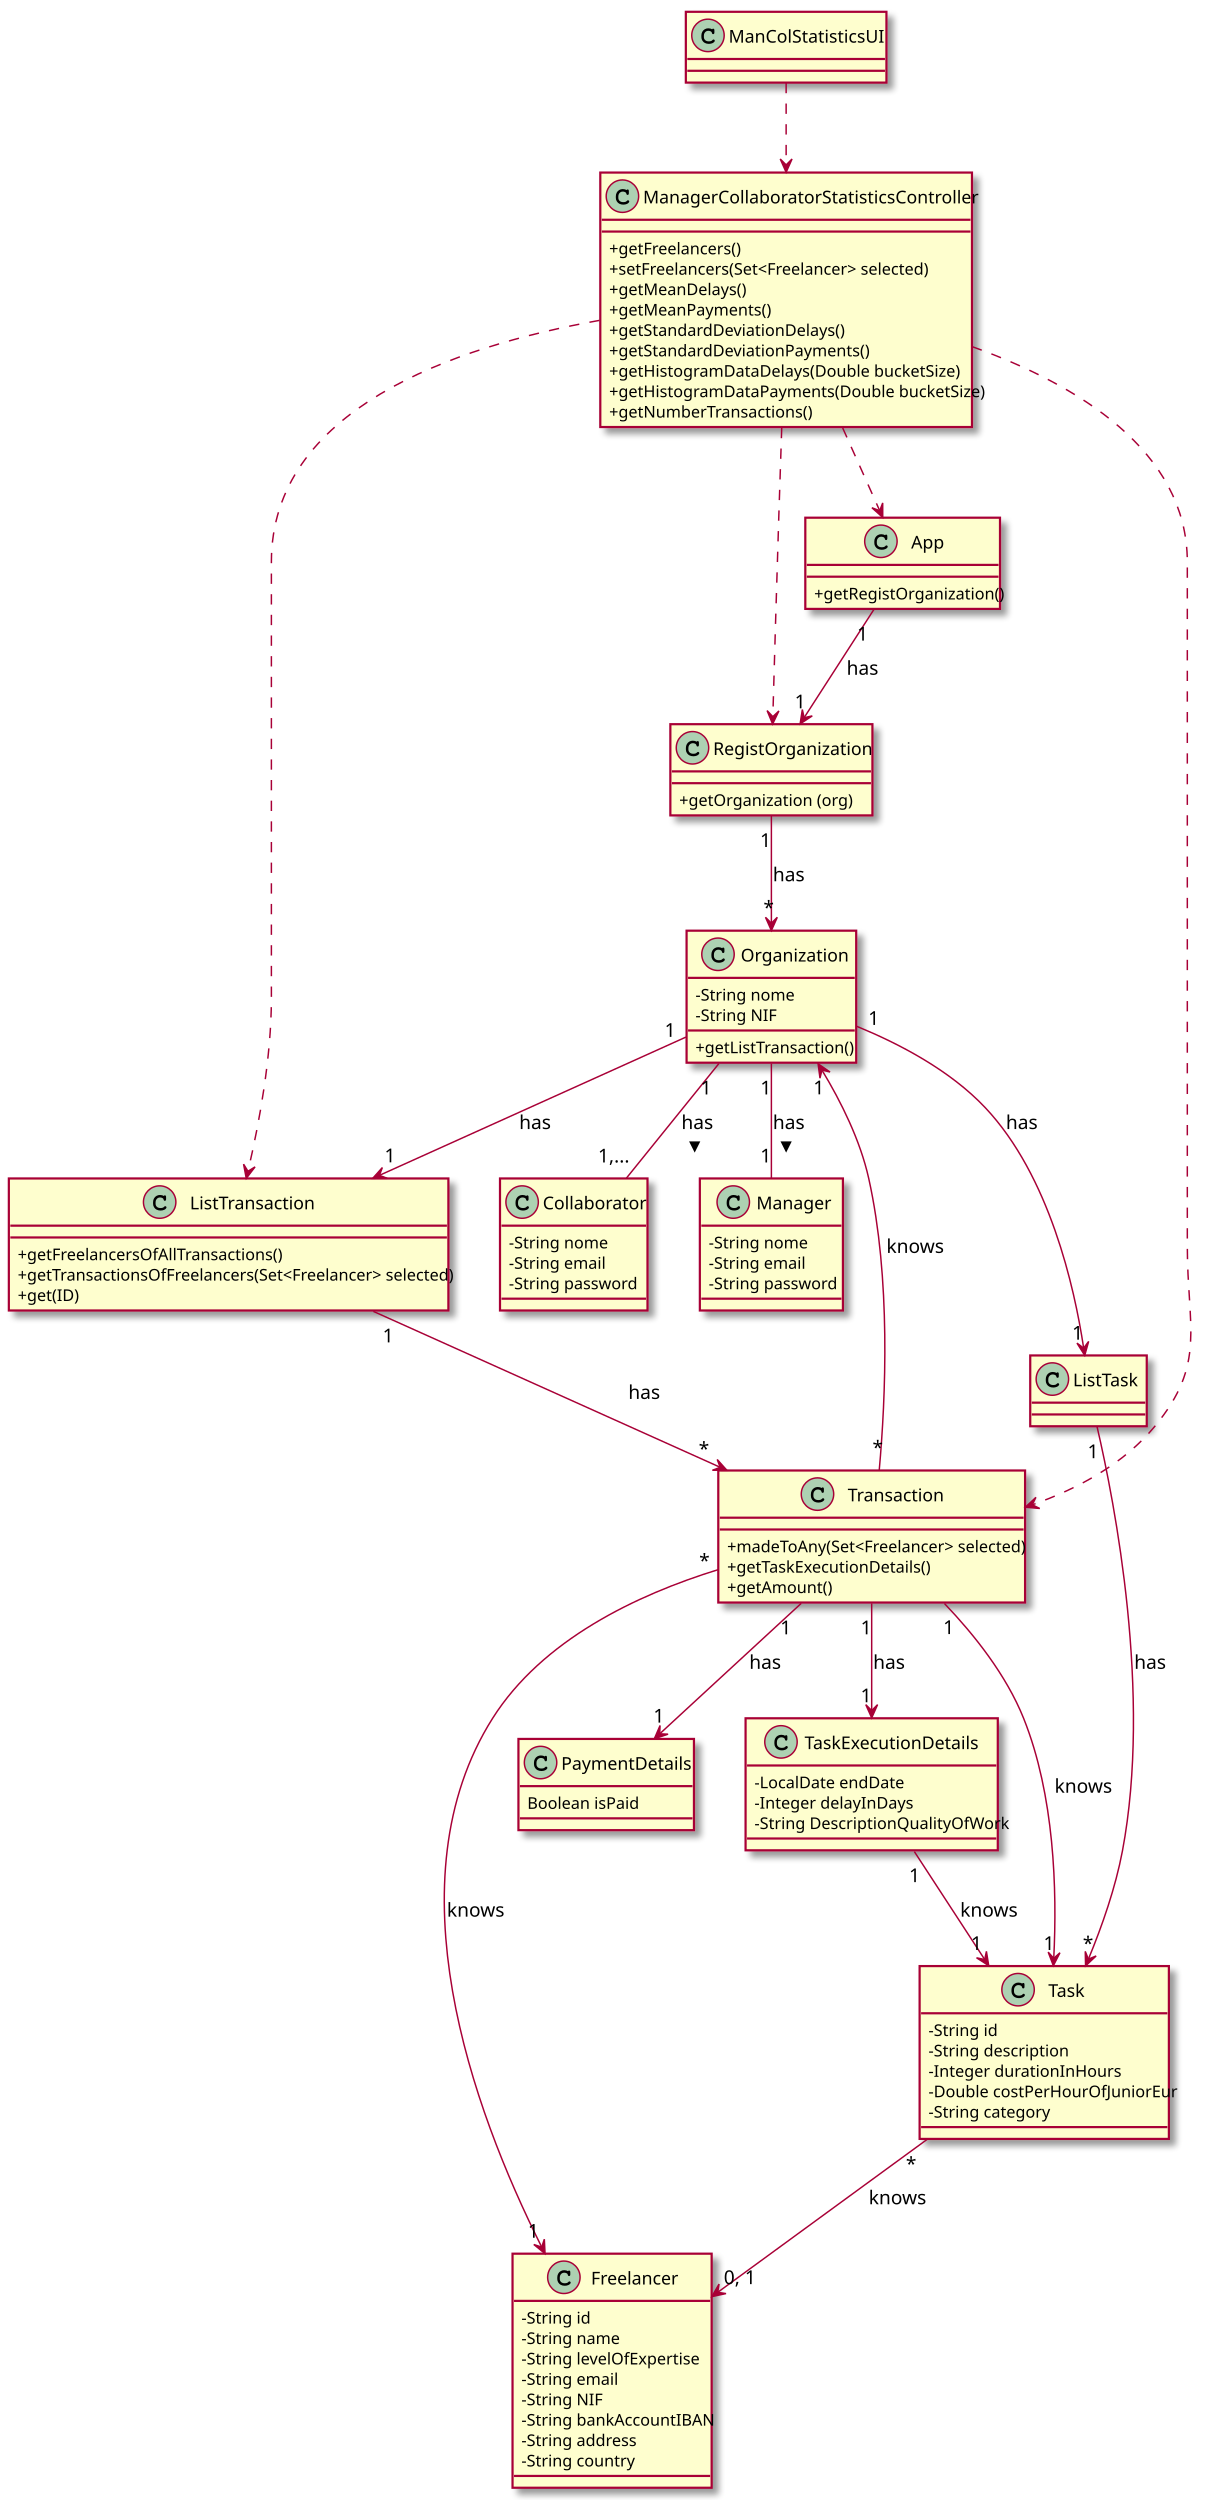
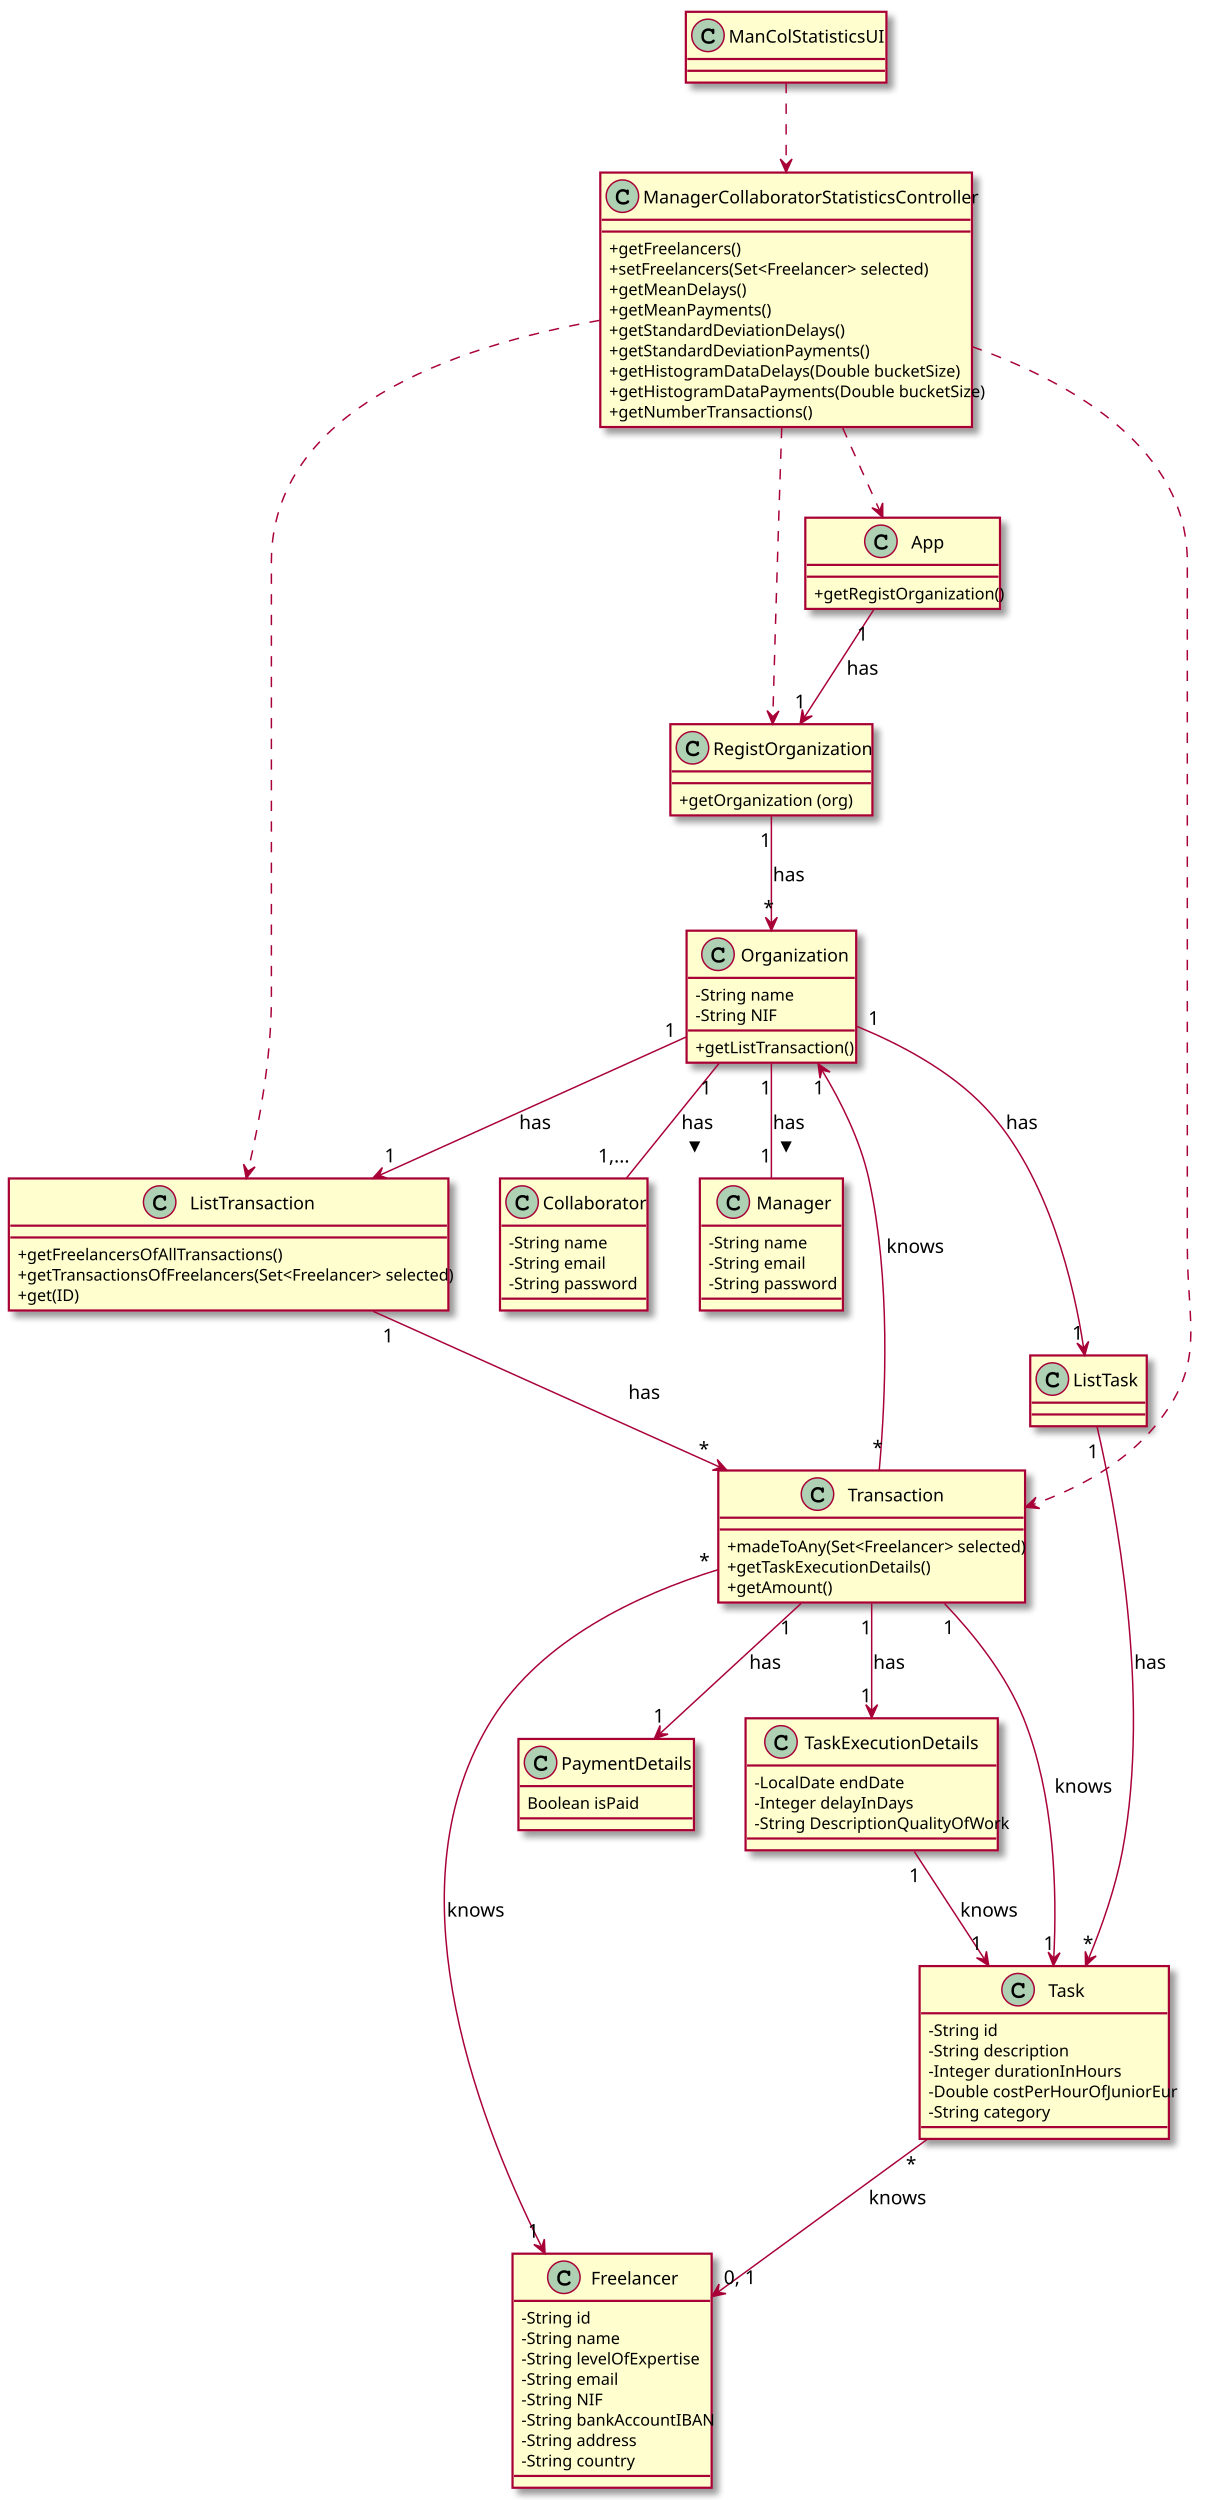
<svg xmlns="http://www.w3.org/2000/svg" contentScriptType="application/ecmascript" contentStyleType="text/css" height="1695px" preserveAspectRatio="none" style="width:819px;height:1695px;" version="1.1" viewBox="0 0 819 1695" width="819px" zoomAndPan="magnify">
  <defs>
    <filter height="300%" id="fsf4nv8v80p45" width="300%" x="-1" y="-1">
      <feGaussianBlur result="blurOut" stdDeviation="2.0" />
      <feColorMatrix in="blurOut" result="blurOut2" type="matrix" values="0 0 0 0 0 0 0 0 0 0 0 0 0 0 0 0 0 0 .4 0" />
      <feOffset dx="4.0" dy="4.0" in="blurOut2" result="blurOut3" />
      <feBlend in="SourceGraphic" in2="blurOut3" mode="normal" />
    </filter>
  </defs>
  <g>
    <rect fill="#FEFECE" filter="url(#fsf4nv8v80p45)" height="48" style="stroke: #A80036; stroke-width: 1.5;" width="136" x="465" y="8" />
    <ellipse cx="480" cy="24" fill="#ADD1B2" rx="11" ry="11" style="stroke: #A80036; stroke-width: 1.0;" />
    <path d="M482.766,19.875 Q482.922,19.656 483.109,19.547 Q483.297,19.438 483.516,19.438 Q483.891,19.438 484.125,19.695 Q484.359,19.953 484.359,20.562 L484.359,22.016 Q484.359,22.625 484.125,22.891 Q483.891,23.156 483.516,23.156 Q483.172,23.156 482.969,22.953 Q482.766,22.766 482.656,22.25 Q482.609,21.891 482.422,21.703 Q482.094,21.328 481.484,21.109 Q480.875,20.891 480.25,20.891 Q479.484,20.891 478.852,21.219 Q478.219,21.547 477.727,22.297 Q477.234,23.047 477.234,24.078 L477.234,25.172 Q477.234,26.406 478.125,27.227 Q479.016,28.047 480.609,28.047 Q481.547,28.047 482.203,27.797 Q482.594,27.641 483.016,27.203 Q483.281,26.938 483.43,26.859 Q483.578,26.781 483.781,26.781 Q484.109,26.781 484.367,27.039 Q484.625,27.297 484.625,27.641 Q484.625,27.984 484.281,28.391 Q483.781,28.969 482.984,29.297 Q481.906,29.75 480.609,29.75 Q479.094,29.75 477.891,29.125 Q476.906,28.625 476.219,27.555 Q475.531,26.484 475.531,25.203 L475.531,24.047 Q475.531,22.719 476.148,21.57 Q476.766,20.422 477.859,19.805 Q478.953,19.188 480.188,19.188 Q480.922,19.188 481.57,19.352 Q482.219,19.516 482.766,19.875 Z " />
    <text fill="#000000" font-family="sans-serif" font-size="12" lengthAdjust="spacingAndGlyphs" textLength="104" x="494" y="28.91">ManColStatisticsUI</text>
    <line style="stroke: #A80036; stroke-width: 1.5;" x1="466" x2="600" y1="40" y2="40" />
    <line style="stroke: #A80036; stroke-width: 1.5;" x1="466" x2="600" y1="48" y2="48" />
    <rect fill="#FEFECE" filter="url(#fsf4nv8v80p45)" height="172.523" style="stroke: #A80036; stroke-width: 1.5;" width="252" x="407" y="117" />
    <ellipse cx="422" cy="133" fill="#ADD1B2" rx="11" ry="11" style="stroke: #A80036; stroke-width: 1.0;" />
    <path d="M424.766,128.875 Q424.922,128.656 425.109,128.547 Q425.297,128.438 425.516,128.438 Q425.891,128.438 426.125,128.695 Q426.359,128.953 426.359,129.562 L426.359,131.016 Q426.359,131.625 426.125,131.891 Q425.891,132.156 425.516,132.156 Q425.172,132.156 424.969,131.953 Q424.766,131.766 424.656,131.25 Q424.609,130.891 424.422,130.703 Q424.094,130.328 423.484,130.109 Q422.875,129.891 422.25,129.891 Q421.484,129.891 420.852,130.219 Q420.219,130.547 419.727,131.297 Q419.234,132.047 419.234,133.078 L419.234,134.172 Q419.234,135.406 420.125,136.227 Q421.016,137.047 422.609,137.047 Q423.547,137.047 424.203,136.797 Q424.594,136.641 425.016,136.203 Q425.281,135.938 425.43,135.859 Q425.578,135.781 425.781,135.781 Q426.109,135.781 426.367,136.039 Q426.625,136.297 426.625,136.641 Q426.625,136.984 426.281,137.391 Q425.781,137.969 424.984,138.297 Q423.906,138.75 422.609,138.75 Q421.094,138.75 419.891,138.125 Q418.906,137.625 418.219,136.555 Q417.531,135.484 417.531,134.203 L417.531,133.047 Q417.531,131.719 418.148,130.57 Q418.766,129.422 419.859,128.805 Q420.953,128.188 422.188,128.188 Q422.922,128.188 423.57,128.352 Q424.219,128.516 424.766,128.875 Z " />
    <text fill="#000000" font-family="sans-serif" font-size="12" lengthAdjust="spacingAndGlyphs" textLength="220" x="436" y="137.91">ManagerCollaboratorStatisticsController</text>
    <line style="stroke: #A80036; stroke-width: 1.5;" x1="408" x2="658" y1="149" y2="149" />
    <line style="stroke: #A80036; stroke-width: 1.5;" x1="408" x2="658" y1="157" y2="157" />
    <text fill="#000000" font-family="sans-serif" font-size="11" lengthAdjust="spacingAndGlyphs" textLength="87" x="413" y="172.419">+getFreelancers()</text>
    <text fill="#000000" font-family="sans-serif" font-size="11" lengthAdjust="spacingAndGlyphs" textLength="211" x="413" y="186.255">+setFreelancers(Set&lt;Freelancer&gt; selected)</text>
    <text fill="#000000" font-family="sans-serif" font-size="11" lengthAdjust="spacingAndGlyphs" textLength="88" x="413" y="200.091">+getMeanDelays()</text>
    <text fill="#000000" font-family="sans-serif" font-size="11" lengthAdjust="spacingAndGlyphs" textLength="102" x="413" y="213.927">+getMeanPayments()</text>
    <text fill="#000000" font-family="sans-serif" font-size="11" lengthAdjust="spacingAndGlyphs" textLength="150" x="413" y="227.763">+getStandardDeviationDelays()</text>
    <text fill="#000000" font-family="sans-serif" font-size="11" lengthAdjust="spacingAndGlyphs" textLength="164" x="413" y="241.599">+getStandardDeviationPayments()</text>
    <text fill="#000000" font-family="sans-serif" font-size="11" lengthAdjust="spacingAndGlyphs" textLength="221" x="413" y="255.435">+getHistogramDataDelays(Double bucketSize)</text>
    <text fill="#000000" font-family="sans-serif" font-size="11" lengthAdjust="spacingAndGlyphs" textLength="235" x="413" y="269.271">+getHistogramDataPayments(Double bucketSize)</text>
    <text fill="#000000" font-family="sans-serif" font-size="11" lengthAdjust="spacingAndGlyphs" textLength="129" x="413" y="283.106">+getNumberTransactions()</text>
    <rect fill="#FEFECE" filter="url(#fsf4nv8v80p45)" height="61.836" style="stroke: #A80036; stroke-width: 1.5;" width="132" x="546" y="351" />
    <ellipse cx="597.25" cy="367" fill="#ADD1B2" rx="11" ry="11" style="stroke: #A80036; stroke-width: 1.0;" />
    <path d="M600.016,362.875 Q600.172,362.656 600.359,362.547 Q600.547,362.438 600.766,362.438 Q601.141,362.438 601.375,362.695 Q601.609,362.953 601.609,363.562 L601.609,365.016 Q601.609,365.625 601.375,365.891 Q601.141,366.156 600.766,366.156 Q600.422,366.156 600.219,365.953 Q600.016,365.766 599.906,365.25 Q599.859,364.891 599.672,364.703 Q599.344,364.328 598.734,364.109 Q598.125,363.891 597.5,363.891 Q596.734,363.891 596.102,364.219 Q595.469,364.547 594.977,365.297 Q594.484,366.047 594.484,367.078 L594.484,368.172 Q594.484,369.406 595.375,370.227 Q596.266,371.047 597.859,371.047 Q598.797,371.047 599.453,370.797 Q599.844,370.641 600.266,370.203 Q600.531,369.938 600.68,369.859 Q600.828,369.781 601.031,369.781 Q601.359,369.781 601.617,370.039 Q601.875,370.297 601.875,370.641 Q601.875,370.984 601.531,371.391 Q601.031,371.969 600.234,372.297 Q599.156,372.75 597.859,372.75 Q596.344,372.75 595.141,372.125 Q594.156,371.625 593.469,370.555 Q592.781,369.484 592.781,368.203 L592.781,367.047 Q592.781,365.719 593.398,364.57 Q594.016,363.422 595.109,362.805 Q596.203,362.188 597.438,362.188 Q598.172,362.188 598.82,362.352 Q599.469,362.516 600.016,362.875 Z " />
    <text fill="#000000" font-family="sans-serif" font-size="12" lengthAdjust="spacingAndGlyphs" textLength="21" x="617.75" y="371.91">App</text>
    <line style="stroke: #A80036; stroke-width: 1.5;" x1="547" x2="677" y1="383" y2="383" />
    <line style="stroke: #A80036; stroke-width: 1.5;" x1="547" x2="677" y1="391" y2="391" />
    <text fill="#000000" font-family="sans-serif" font-size="11" lengthAdjust="spacingAndGlyphs" textLength="120" x="552" y="406.419">+getRegistOrganization()</text>
    <rect fill="#FEFECE" filter="url(#fsf4nv8v80p45)" height="61.836" style="stroke: #A80036; stroke-width: 1.5;" width="137" x="454.5" y="491" />
    <ellipse cx="469.5" cy="507" fill="#ADD1B2" rx="11" ry="11" style="stroke: #A80036; stroke-width: 1.0;" />
    <path d="M472.266,502.875 Q472.422,502.656 472.609,502.547 Q472.797,502.438 473.016,502.438 Q473.391,502.438 473.625,502.695 Q473.859,502.953 473.859,503.562 L473.859,505.016 Q473.859,505.625 473.625,505.891 Q473.391,506.156 473.016,506.156 Q472.672,506.156 472.469,505.953 Q472.266,505.766 472.156,505.25 Q472.109,504.891 471.922,504.703 Q471.594,504.328 470.984,504.109 Q470.375,503.891 469.75,503.891 Q468.984,503.891 468.352,504.219 Q467.719,504.547 467.227,505.297 Q466.734,506.047 466.734,507.078 L466.734,508.172 Q466.734,509.406 467.625,510.227 Q468.516,511.047 470.109,511.047 Q471.047,511.047 471.703,510.797 Q472.094,510.641 472.516,510.203 Q472.781,509.938 472.93,509.859 Q473.078,509.781 473.281,509.781 Q473.609,509.781 473.867,510.039 Q474.125,510.297 474.125,510.641 Q474.125,510.984 473.781,511.391 Q473.281,511.969 472.484,512.297 Q471.406,512.75 470.109,512.75 Q468.594,512.75 467.391,512.125 Q466.406,511.625 465.719,510.555 Q465.031,509.484 465.031,508.203 L465.031,507.047 Q465.031,505.719 465.648,504.57 Q466.266,503.422 467.359,502.805 Q468.453,502.188 469.688,502.188 Q470.422,502.188 471.07,502.352 Q471.719,502.516 472.266,502.875 Z " />
    <text fill="#000000" font-family="sans-serif" font-size="12" lengthAdjust="spacingAndGlyphs" textLength="105" x="483.5" y="511.91">RegistOrganization</text>
    <line style="stroke: #A80036; stroke-width: 1.5;" x1="455.5" x2="590.5" y1="523" y2="523" />
    <line style="stroke: #A80036; stroke-width: 1.5;" x1="455.5" x2="590.5" y1="531" y2="531" />
    <text fill="#000000" font-family="sans-serif" font-size="11" lengthAdjust="spacingAndGlyphs" textLength="109" x="460.5" y="546.419">+getOrganization (org)</text>
    <rect fill="#FEFECE" filter="url(#fsf4nv8v80p45)" height="89.508" style="stroke: #A80036; stroke-width: 1.5;" width="115" x="465.5" y="631" />
    <ellipse cx="486.8" cy="647" fill="#ADD1B2" rx="11" ry="11" style="stroke: #A80036; stroke-width: 1.0;" />
    <path d="M489.566,642.875 Q489.722,642.656 489.909,642.547 Q490.097,642.438 490.316,642.438 Q490.691,642.438 490.925,642.695 Q491.159,642.953 491.159,643.562 L491.159,645.016 Q491.159,645.625 490.925,645.891 Q490.691,646.156 490.316,646.156 Q489.972,646.156 489.769,645.953 Q489.566,645.766 489.456,645.25 Q489.409,644.891 489.222,644.703 Q488.894,644.328 488.284,644.109 Q487.675,643.891 487.05,643.891 Q486.284,643.891 485.652,644.219 Q485.019,644.547 484.527,645.297 Q484.034,646.047 484.034,647.078 L484.034,648.172 Q484.034,649.406 484.925,650.227 Q485.816,651.047 487.409,651.047 Q488.347,651.047 489.003,650.797 Q489.394,650.641 489.816,650.203 Q490.081,649.938 490.23,649.859 Q490.378,649.781 490.581,649.781 Q490.909,649.781 491.167,650.039 Q491.425,650.297 491.425,650.641 Q491.425,650.984 491.081,651.391 Q490.581,651.969 489.784,652.297 Q488.706,652.75 487.409,652.75 Q485.894,652.75 484.691,652.125 Q483.706,651.625 483.019,650.555 Q482.331,649.484 482.331,648.203 L482.331,647.047 Q482.331,645.719 482.948,644.57 Q483.566,643.422 484.659,642.805 Q485.753,642.188 486.988,642.188 Q487.722,642.188 488.37,642.352 Q489.019,642.516 489.566,642.875 Z " />
    <text fill="#000000" font-family="sans-serif" font-size="12" lengthAdjust="spacingAndGlyphs" textLength="69" x="502.2" y="651.91">Organization</text>
    <line style="stroke: #A80036; stroke-width: 1.5;" x1="466.5" x2="579.5" y1="663" y2="663" />
-     <text fill="#000000" font-family="sans-serif" font-size="11" lengthAdjust="spacingAndGlyphs" textLength="61" x="471.5" y="678.419">-String nome</text>
+     <text fill="#000000" font-family="sans-serif" font-size="11" lengthAdjust="spacingAndGlyphs" textLength="61" x="471.5" y="678.419">-String name</text>
    <text fill="#000000" font-family="sans-serif" font-size="11" lengthAdjust="spacingAndGlyphs" textLength="50" x="471.5" y="692.255">-String NIF</text>
    <line style="stroke: #A80036; stroke-width: 1.5;" x1="466.5" x2="579.5" y1="698.672" y2="698.672" />
    <text fill="#000000" font-family="sans-serif" font-size="11" lengthAdjust="spacingAndGlyphs" textLength="103" x="471.5" y="714.091">+getListTransaction()</text>
    <rect fill="#FEFECE" filter="url(#fsf4nv8v80p45)" height="89.508" style="stroke: #A80036; stroke-width: 1.5;" width="100" x="339" y="799" />
    <ellipse cx="354" cy="815" fill="#ADD1B2" rx="11" ry="11" style="stroke: #A80036; stroke-width: 1.0;" />
    <path d="M356.766,810.875 Q356.922,810.656 357.109,810.547 Q357.297,810.438 357.516,810.438 Q357.891,810.438 358.125,810.695 Q358.359,810.953 358.359,811.562 L358.359,813.016 Q358.359,813.625 358.125,813.891 Q357.891,814.156 357.516,814.156 Q357.172,814.156 356.969,813.953 Q356.766,813.766 356.656,813.25 Q356.609,812.891 356.422,812.703 Q356.094,812.328 355.484,812.109 Q354.875,811.891 354.25,811.891 Q353.484,811.891 352.852,812.219 Q352.219,812.547 351.727,813.297 Q351.234,814.047 351.234,815.078 L351.234,816.172 Q351.234,817.406 352.125,818.227 Q353.016,819.047 354.609,819.047 Q355.547,819.047 356.203,818.797 Q356.594,818.641 357.016,818.203 Q357.281,817.938 357.43,817.859 Q357.578,817.781 357.781,817.781 Q358.109,817.781 358.367,818.039 Q358.625,818.297 358.625,818.641 Q358.625,818.984 358.281,819.391 Q357.781,819.969 356.984,820.297 Q355.906,820.75 354.609,820.75 Q353.094,820.75 351.891,820.125 Q350.906,819.625 350.219,818.555 Q349.531,817.484 349.531,816.203 L349.531,815.047 Q349.531,813.719 350.148,812.57 Q350.766,811.422 351.859,810.805 Q352.953,810.188 354.188,810.188 Q354.922,810.188 355.57,810.352 Q356.219,810.516 356.766,810.875 Z " />
    <text fill="#000000" font-family="sans-serif" font-size="12" lengthAdjust="spacingAndGlyphs" textLength="68" x="368" y="819.91">Collaborator</text>
    <line style="stroke: #A80036; stroke-width: 1.5;" x1="340" x2="438" y1="831" y2="831" />
-     <text fill="#000000" font-family="sans-serif" font-size="11" lengthAdjust="spacingAndGlyphs" textLength="61" x="345" y="846.419">-String nome</text>
+     <text fill="#000000" font-family="sans-serif" font-size="11" lengthAdjust="spacingAndGlyphs" textLength="61" x="345" y="846.419">-String name</text>
    <text fill="#000000" font-family="sans-serif" font-size="11" lengthAdjust="spacingAndGlyphs" textLength="59" x="345" y="860.255">-String email</text>
    <text fill="#000000" font-family="sans-serif" font-size="11" lengthAdjust="spacingAndGlyphs" textLength="85" x="345" y="874.091">-String password</text>
    <line style="stroke: #A80036; stroke-width: 1.5;" x1="340" x2="438" y1="880.508" y2="880.508" />
    <rect fill="#FEFECE" filter="url(#fsf4nv8v80p45)" height="89.508" style="stroke: #A80036; stroke-width: 1.5;" width="97" x="474.5" y="799" />
    <ellipse cx="497.15" cy="815" fill="#ADD1B2" rx="11" ry="11" style="stroke: #A80036; stroke-width: 1.0;" />
    <path d="M499.916,810.875 Q500.072,810.656 500.259,810.547 Q500.447,810.438 500.666,810.438 Q501.041,810.438 501.275,810.695 Q501.509,810.953 501.509,811.562 L501.509,813.016 Q501.509,813.625 501.275,813.891 Q501.041,814.156 500.666,814.156 Q500.322,814.156 500.119,813.953 Q499.916,813.766 499.806,813.25 Q499.759,812.891 499.572,812.703 Q499.244,812.328 498.634,812.109 Q498.025,811.891 497.4,811.891 Q496.634,811.891 496.002,812.219 Q495.369,812.547 494.877,813.297 Q494.384,814.047 494.384,815.078 L494.384,816.172 Q494.384,817.406 495.275,818.227 Q496.166,819.047 497.759,819.047 Q498.697,819.047 499.353,818.797 Q499.744,818.641 500.166,818.203 Q500.431,817.938 500.58,817.859 Q500.728,817.781 500.931,817.781 Q501.259,817.781 501.517,818.039 Q501.775,818.297 501.775,818.641 Q501.775,818.984 501.431,819.391 Q500.931,819.969 500.134,820.297 Q499.056,820.75 497.759,820.75 Q496.244,820.75 495.041,820.125 Q494.056,819.625 493.369,818.555 Q492.681,817.484 492.681,816.203 L492.681,815.047 Q492.681,813.719 493.298,812.57 Q493.916,811.422 495.009,810.805 Q496.103,810.188 497.337,810.188 Q498.072,810.188 498.72,810.352 Q499.369,810.516 499.916,810.875 Z " />
    <text fill="#000000" font-family="sans-serif" font-size="12" lengthAdjust="spacingAndGlyphs" textLength="48" x="512.85" y="819.91">Manager</text>
    <line style="stroke: #A80036; stroke-width: 1.5;" x1="475.5" x2="570.5" y1="831" y2="831" />
-     <text fill="#000000" font-family="sans-serif" font-size="11" lengthAdjust="spacingAndGlyphs" textLength="61" x="480.5" y="846.419">-String nome</text>
+     <text fill="#000000" font-family="sans-serif" font-size="11" lengthAdjust="spacingAndGlyphs" textLength="61" x="480.5" y="846.419">-String name</text>
    <text fill="#000000" font-family="sans-serif" font-size="11" lengthAdjust="spacingAndGlyphs" textLength="59" x="480.5" y="860.255">-String email</text>
    <text fill="#000000" font-family="sans-serif" font-size="11" lengthAdjust="spacingAndGlyphs" textLength="85" x="480.5" y="874.091">-String password</text>
    <line style="stroke: #A80036; stroke-width: 1.5;" x1="475.5" x2="570.5" y1="880.508" y2="880.508" />
    <rect fill="#FEFECE" filter="url(#fsf4nv8v80p45)" height="89.508" style="stroke: #A80036; stroke-width: 1.5;" width="298" x="6" y="799" />
    <ellipse cx="108.25" cy="815" fill="#ADD1B2" rx="11" ry="11" style="stroke: #A80036; stroke-width: 1.0;" />
    <path d="M111.016,810.875 Q111.172,810.656 111.359,810.547 Q111.547,810.438 111.766,810.438 Q112.141,810.438 112.375,810.695 Q112.609,810.953 112.609,811.562 L112.609,813.016 Q112.609,813.625 112.375,813.891 Q112.141,814.156 111.766,814.156 Q111.422,814.156 111.219,813.953 Q111.016,813.766 110.906,813.25 Q110.859,812.891 110.672,812.703 Q110.344,812.328 109.734,812.109 Q109.125,811.891 108.5,811.891 Q107.734,811.891 107.102,812.219 Q106.469,812.547 105.977,813.297 Q105.484,814.047 105.484,815.078 L105.484,816.172 Q105.484,817.406 106.375,818.227 Q107.266,819.047 108.859,819.047 Q109.797,819.047 110.453,818.797 Q110.844,818.641 111.266,818.203 Q111.531,817.938 111.68,817.859 Q111.828,817.781 112.031,817.781 Q112.359,817.781 112.617,818.039 Q112.875,818.297 112.875,818.641 Q112.875,818.984 112.531,819.391 Q112.031,819.969 111.234,820.297 Q110.156,820.75 108.859,820.75 Q107.344,820.75 106.141,820.125 Q105.156,819.625 104.469,818.555 Q103.781,817.484 103.781,816.203 L103.781,815.047 Q103.781,813.719 104.398,812.57 Q105.016,811.422 106.109,810.805 Q107.203,810.188 108.438,810.188 Q109.172,810.188 109.82,810.352 Q110.469,810.516 111.016,810.875 Z " />
    <text fill="#000000" font-family="sans-serif" font-size="12" lengthAdjust="spacingAndGlyphs" textLength="85" x="128.75" y="819.91">ListTransaction</text>
    <line style="stroke: #A80036; stroke-width: 1.5;" x1="7" x2="303" y1="831" y2="831" />
    <line style="stroke: #A80036; stroke-width: 1.5;" x1="7" x2="303" y1="839" y2="839" />
    <text fill="#000000" font-family="sans-serif" font-size="11" lengthAdjust="spacingAndGlyphs" textLength="174" x="12" y="854.419">+getFreelancersOfAllTransactions()</text>
    <text fill="#000000" font-family="sans-serif" font-size="11" lengthAdjust="spacingAndGlyphs" textLength="286" x="12" y="868.255">+getTransactionsOfFreelancers(Set&lt;Freelancer&gt; selected)</text>
    <text fill="#000000" font-family="sans-serif" font-size="11" lengthAdjust="spacingAndGlyphs" textLength="38" x="12" y="882.091">+get(ID)</text>
    <rect fill="#FEFECE" filter="url(#fsf4nv8v80p45)" height="89.508" style="stroke: #A80036; stroke-width: 1.5;" width="208" x="487" y="997" />
    <ellipse cx="554.25" cy="1013" fill="#ADD1B2" rx="11" ry="11" style="stroke: #A80036; stroke-width: 1.0;" />
    <path d="M557.016,1008.875 Q557.172,1008.656 557.359,1008.547 Q557.547,1008.438 557.766,1008.438 Q558.141,1008.438 558.375,1008.695 Q558.609,1008.953 558.609,1009.562 L558.609,1011.016 Q558.609,1011.625 558.375,1011.891 Q558.141,1012.156 557.766,1012.156 Q557.422,1012.156 557.219,1011.953 Q557.016,1011.766 556.906,1011.25 Q556.859,1010.891 556.672,1010.703 Q556.344,1010.328 555.734,1010.109 Q555.125,1009.891 554.5,1009.891 Q553.734,1009.891 553.102,1010.219 Q552.469,1010.547 551.977,1011.297 Q551.484,1012.047 551.484,1013.078 L551.484,1014.172 Q551.484,1015.406 552.375,1016.227 Q553.266,1017.047 554.859,1017.047 Q555.797,1017.047 556.453,1016.797 Q556.844,1016.641 557.266,1016.203 Q557.531,1015.938 557.68,1015.859 Q557.828,1015.781 558.031,1015.781 Q558.359,1015.781 558.617,1016.039 Q558.875,1016.297 558.875,1016.641 Q558.875,1016.984 558.531,1017.391 Q558.031,1017.969 557.234,1018.297 Q556.156,1018.75 554.859,1018.75 Q553.344,1018.75 552.141,1018.125 Q551.156,1017.625 550.469,1016.555 Q549.781,1015.484 549.781,1014.203 L549.781,1013.047 Q549.781,1011.719 550.398,1010.57 Q551.016,1009.422 552.109,1008.805 Q553.203,1008.188 554.438,1008.188 Q555.172,1008.188 555.82,1008.352 Q556.469,1008.516 557.016,1008.875 Z " />
    <text fill="#000000" font-family="sans-serif" font-size="12" lengthAdjust="spacingAndGlyphs" textLength="65" x="574.75" y="1017.91">Transaction</text>
    <line style="stroke: #A80036; stroke-width: 1.5;" x1="488" x2="694" y1="1029" y2="1029" />
    <line style="stroke: #A80036; stroke-width: 1.5;" x1="488" x2="694" y1="1037" y2="1037" />
    <text fill="#000000" font-family="sans-serif" font-size="11" lengthAdjust="spacingAndGlyphs" textLength="196" x="493" y="1052.419">+madeToAny(Set&lt;Freelancer&gt; selected)</text>
    <text fill="#000000" font-family="sans-serif" font-size="11" lengthAdjust="spacingAndGlyphs" textLength="131" x="493" y="1066.255">+getTaskExecutionDetails()</text>
    <text fill="#000000" font-family="sans-serif" font-size="11" lengthAdjust="spacingAndGlyphs" textLength="66" x="493" y="1080.091">+getAmount()</text>
    <rect fill="#FEFECE" filter="url(#fsf4nv8v80p45)" height="117.18" style="stroke: #A80036; stroke-width: 1.5;" width="169" x="623.5" y="1333" />
    <ellipse cx="690.25" cy="1349" fill="#ADD1B2" rx="11" ry="11" style="stroke: #A80036; stroke-width: 1.0;" />
    <path d="M693.016,1344.875 Q693.172,1344.656 693.359,1344.547 Q693.547,1344.438 693.766,1344.438 Q694.141,1344.438 694.375,1344.695 Q694.609,1344.953 694.609,1345.562 L694.609,1347.016 Q694.609,1347.625 694.375,1347.891 Q694.141,1348.156 693.766,1348.156 Q693.422,1348.156 693.219,1347.953 Q693.016,1347.766 692.906,1347.25 Q692.859,1346.891 692.672,1346.703 Q692.344,1346.328 691.734,1346.109 Q691.125,1345.891 690.5,1345.891 Q689.734,1345.891 689.102,1346.219 Q688.469,1346.547 687.977,1347.297 Q687.484,1348.047 687.484,1349.078 L687.484,1350.172 Q687.484,1351.406 688.375,1352.227 Q689.266,1353.047 690.859,1353.047 Q691.797,1353.047 692.453,1352.797 Q692.844,1352.641 693.266,1352.203 Q693.531,1351.938 693.68,1351.859 Q693.828,1351.781 694.031,1351.781 Q694.359,1351.781 694.617,1352.039 Q694.875,1352.297 694.875,1352.641 Q694.875,1352.984 694.531,1353.391 Q694.031,1353.969 693.234,1354.297 Q692.156,1354.75 690.859,1354.75 Q689.344,1354.75 688.141,1354.125 Q687.156,1353.625 686.469,1352.555 Q685.781,1351.484 685.781,1350.203 L685.781,1349.047 Q685.781,1347.719 686.398,1346.57 Q687.016,1345.422 688.109,1344.805 Q689.203,1344.188 690.438,1344.188 Q691.172,1344.188 691.82,1344.352 Q692.469,1344.516 693.016,1344.875 Z " />
    <text fill="#000000" font-family="sans-serif" font-size="12" lengthAdjust="spacingAndGlyphs" textLength="27" x="710.75" y="1353.91">Task</text>
    <line style="stroke: #A80036; stroke-width: 1.5;" x1="624.5" x2="791.5" y1="1365" y2="1365" />
    <text fill="#000000" font-family="sans-serif" font-size="11" lengthAdjust="spacingAndGlyphs" textLength="43" x="629.5" y="1380.419">-String id</text>
    <text fill="#000000" font-family="sans-serif" font-size="11" lengthAdjust="spacingAndGlyphs" textLength="88" x="629.5" y="1394.255">-String description</text>
    <text fill="#000000" font-family="sans-serif" font-size="11" lengthAdjust="spacingAndGlyphs" textLength="116" x="629.5" y="1408.091">-Integer durationInHours</text>
    <text fill="#000000" font-family="sans-serif" font-size="11" lengthAdjust="spacingAndGlyphs" textLength="157" x="629.5" y="1421.927">-Double costPerHourOfJuniorEur</text>
    <text fill="#000000" font-family="sans-serif" font-size="11" lengthAdjust="spacingAndGlyphs" textLength="78" x="629.5" y="1435.763">-String category</text>
    <line style="stroke: #A80036; stroke-width: 1.5;" x1="624.5" x2="791.5" y1="1442.18" y2="1442.18" />
    <rect fill="#FEFECE" filter="url(#fsf4nv8v80p45)" height="89.508" style="stroke: #A80036; stroke-width: 1.5;" width="171" x="505.5" y="1165" />
    <ellipse cx="529.5" cy="1181" fill="#ADD1B2" rx="11" ry="11" style="stroke: #A80036; stroke-width: 1.0;" />
    <path d="M532.266,1176.875 Q532.422,1176.656 532.609,1176.547 Q532.797,1176.438 533.016,1176.438 Q533.391,1176.438 533.625,1176.695 Q533.859,1176.953 533.859,1177.562 L533.859,1179.016 Q533.859,1179.625 533.625,1179.891 Q533.391,1180.156 533.016,1180.156 Q532.672,1180.156 532.469,1179.953 Q532.266,1179.766 532.156,1179.25 Q532.109,1178.891 531.922,1178.703 Q531.594,1178.328 530.984,1178.109 Q530.375,1177.891 529.75,1177.891 Q528.984,1177.891 528.352,1178.219 Q527.719,1178.547 527.227,1179.297 Q526.734,1180.047 526.734,1181.078 L526.734,1182.172 Q526.734,1183.406 527.625,1184.227 Q528.516,1185.047 530.109,1185.047 Q531.047,1185.047 531.703,1184.797 Q532.094,1184.641 532.516,1184.203 Q532.781,1183.938 532.93,1183.859 Q533.078,1183.781 533.281,1183.781 Q533.609,1183.781 533.867,1184.039 Q534.125,1184.297 534.125,1184.641 Q534.125,1184.984 533.781,1185.391 Q533.281,1185.969 532.484,1186.297 Q531.406,1186.75 530.109,1186.75 Q528.594,1186.75 527.391,1186.125 Q526.406,1185.625 525.719,1184.555 Q525.031,1183.484 525.031,1182.203 L525.031,1181.047 Q525.031,1179.719 525.648,1178.57 Q526.266,1177.422 527.359,1176.805 Q528.453,1176.188 529.688,1176.188 Q530.422,1176.188 531.07,1176.352 Q531.719,1176.516 532.266,1176.875 Z " />
    <text fill="#000000" font-family="sans-serif" font-size="12" lengthAdjust="spacingAndGlyphs" textLength="119" x="545.5" y="1185.91">TaskExecutionDetails</text>
    <line style="stroke: #A80036; stroke-width: 1.5;" x1="506.5" x2="675.5" y1="1197" y2="1197" />
    <text fill="#000000" font-family="sans-serif" font-size="11" lengthAdjust="spacingAndGlyphs" textLength="95" x="511.5" y="1212.419">-LocalDate endDate</text>
    <text fill="#000000" font-family="sans-serif" font-size="11" lengthAdjust="spacingAndGlyphs" textLength="99" x="511.5" y="1226.255">-Integer delayInDays</text>
    <text fill="#000000" font-family="sans-serif" font-size="11" lengthAdjust="spacingAndGlyphs" textLength="159" x="511.5" y="1240.091">-String DescriptionQualityOfWork</text>
    <line style="stroke: #A80036; stroke-width: 1.5;" x1="506.5" x2="675.5" y1="1246.508" y2="1246.508" />
    <rect fill="#FEFECE" filter="url(#fsf4nv8v80p45)" height="158.688" style="stroke: #A80036; stroke-width: 1.5;" width="135" x="347.5" y="1528" />
    <ellipse cx="382.3" cy="1544" fill="#ADD1B2" rx="11" ry="11" style="stroke: #A80036; stroke-width: 1.0;" />
    <path d="M385.066,1539.875 Q385.222,1539.656 385.409,1539.547 Q385.597,1539.438 385.816,1539.438 Q386.191,1539.438 386.425,1539.695 Q386.659,1539.953 386.659,1540.562 L386.659,1542.016 Q386.659,1542.625 386.425,1542.891 Q386.191,1543.156 385.816,1543.156 Q385.472,1543.156 385.269,1542.953 Q385.066,1542.766 384.956,1542.25 Q384.909,1541.891 384.722,1541.703 Q384.394,1541.328 383.784,1541.109 Q383.175,1540.891 382.55,1540.891 Q381.784,1540.891 381.152,1541.219 Q380.519,1541.547 380.027,1542.297 Q379.534,1543.047 379.534,1544.078 L379.534,1545.172 Q379.534,1546.406 380.425,1547.227 Q381.316,1548.047 382.909,1548.047 Q383.847,1548.047 384.503,1547.797 Q384.894,1547.641 385.316,1547.203 Q385.581,1546.938 385.73,1546.859 Q385.878,1546.781 386.081,1546.781 Q386.409,1546.781 386.667,1547.039 Q386.925,1547.297 386.925,1547.641 Q386.925,1547.984 386.581,1548.391 Q386.081,1548.969 385.284,1549.297 Q384.206,1549.75 382.909,1549.75 Q381.394,1549.75 380.191,1549.125 Q379.206,1548.625 378.519,1547.555 Q377.831,1546.484 377.831,1545.203 L377.831,1544.047 Q377.831,1542.719 378.448,1541.57 Q379.066,1540.422 380.159,1539.805 Q381.253,1539.188 382.488,1539.188 Q383.222,1539.188 383.87,1539.352 Q384.519,1539.516 385.066,1539.875 Z " />
    <text fill="#000000" font-family="sans-serif" font-size="12" lengthAdjust="spacingAndGlyphs" textLength="59" x="400.7" y="1548.91">Freelancer</text>
    <line style="stroke: #A80036; stroke-width: 1.5;" x1="348.5" x2="481.5" y1="1560" y2="1560" />
    <text fill="#000000" font-family="sans-serif" font-size="11" lengthAdjust="spacingAndGlyphs" textLength="43" x="353.5" y="1575.419">-String id</text>
    <text fill="#000000" font-family="sans-serif" font-size="11" lengthAdjust="spacingAndGlyphs" textLength="61" x="353.5" y="1589.255">-String name</text>
    <text fill="#000000" font-family="sans-serif" font-size="11" lengthAdjust="spacingAndGlyphs" textLength="114" x="353.5" y="1603.091">-String levelOfExpertise</text>
    <text fill="#000000" font-family="sans-serif" font-size="11" lengthAdjust="spacingAndGlyphs" textLength="59" x="353.5" y="1616.927">-String email</text>
    <text fill="#000000" font-family="sans-serif" font-size="11" lengthAdjust="spacingAndGlyphs" textLength="50" x="353.5" y="1630.763">-String NIF</text>
    <text fill="#000000" font-family="sans-serif" font-size="11" lengthAdjust="spacingAndGlyphs" textLength="123" x="353.5" y="1644.599">-String bankAccountIBAN</text>
    <text fill="#000000" font-family="sans-serif" font-size="11" lengthAdjust="spacingAndGlyphs" textLength="75" x="353.5" y="1658.435">-String address</text>
    <text fill="#000000" font-family="sans-serif" font-size="11" lengthAdjust="spacingAndGlyphs" textLength="72" x="353.5" y="1672.271">-String country</text>
    <line style="stroke: #A80036; stroke-width: 1.5;" x1="348.5" x2="481.5" y1="1678.688" y2="1678.688" />
    <rect fill="#FEFECE" filter="url(#fsf4nv8v80p45)" height="61.836" style="stroke: #A80036; stroke-width: 1.5;" width="119" x="351.5" y="1179" />
    <ellipse cx="366.5" cy="1195" fill="#ADD1B2" rx="11" ry="11" style="stroke: #A80036; stroke-width: 1.0;" />
    <path d="M369.266,1190.875 Q369.422,1190.656 369.609,1190.547 Q369.797,1190.438 370.016,1190.438 Q370.391,1190.438 370.625,1190.695 Q370.859,1190.953 370.859,1191.562 L370.859,1193.016 Q370.859,1193.625 370.625,1193.891 Q370.391,1194.156 370.016,1194.156 Q369.672,1194.156 369.469,1193.953 Q369.266,1193.766 369.156,1193.25 Q369.109,1192.891 368.922,1192.703 Q368.594,1192.328 367.984,1192.109 Q367.375,1191.891 366.75,1191.891 Q365.984,1191.891 365.352,1192.219 Q364.719,1192.547 364.227,1193.297 Q363.734,1194.047 363.734,1195.078 L363.734,1196.172 Q363.734,1197.406 364.625,1198.227 Q365.516,1199.047 367.109,1199.047 Q368.047,1199.047 368.703,1198.797 Q369.094,1198.641 369.516,1198.203 Q369.781,1197.938 369.93,1197.859 Q370.078,1197.781 370.281,1197.781 Q370.609,1197.781 370.867,1198.039 Q371.125,1198.297 371.125,1198.641 Q371.125,1198.984 370.781,1199.391 Q370.281,1199.969 369.484,1200.297 Q368.406,1200.75 367.109,1200.75 Q365.594,1200.75 364.391,1200.125 Q363.406,1199.625 362.719,1198.555 Q362.031,1197.484 362.031,1196.203 L362.031,1195.047 Q362.031,1193.719 362.648,1192.57 Q363.266,1191.422 364.359,1190.805 Q365.453,1190.188 366.688,1190.188 Q367.422,1190.188 368.07,1190.352 Q368.719,1190.516 369.266,1190.875 Z " />
    <text fill="#000000" font-family="sans-serif" font-size="12" lengthAdjust="spacingAndGlyphs" textLength="87" x="380.5" y="1199.91">PaymentDetails</text>
    <line style="stroke: #A80036; stroke-width: 1.5;" x1="352.5" x2="469.5" y1="1211" y2="1211" />
    <text fill="#000000" font-family="sans-serif" font-size="11" lengthAdjust="spacingAndGlyphs" textLength="70" x="357.5" y="1226.419">Boolean isPaid</text>
    <line style="stroke: #A80036; stroke-width: 1.5;" x1="352.5" x2="469.5" y1="1232.836" y2="1232.836" />
    <rect fill="#FEFECE" filter="url(#fsf4nv8v80p45)" height="48" style="stroke: #A80036; stroke-width: 1.5;" width="79" x="698.5" y="919" />
    <ellipse cx="713.5" cy="935" fill="#ADD1B2" rx="11" ry="11" style="stroke: #A80036; stroke-width: 1.0;" />
    <path d="M716.266,930.875 Q716.422,930.656 716.609,930.547 Q716.797,930.438 717.016,930.438 Q717.391,930.438 717.625,930.695 Q717.859,930.953 717.859,931.562 L717.859,933.016 Q717.859,933.625 717.625,933.891 Q717.391,934.156 717.016,934.156 Q716.672,934.156 716.469,933.953 Q716.266,933.766 716.156,933.25 Q716.109,932.891 715.922,932.703 Q715.594,932.328 714.984,932.109 Q714.375,931.891 713.75,931.891 Q712.984,931.891 712.352,932.219 Q711.719,932.547 711.227,933.297 Q710.734,934.047 710.734,935.078 L710.734,936.172 Q710.734,937.406 711.625,938.227 Q712.516,939.047 714.109,939.047 Q715.047,939.047 715.703,938.797 Q716.094,938.641 716.516,938.203 Q716.781,937.938 716.93,937.859 Q717.078,937.781 717.281,937.781 Q717.609,937.781 717.867,938.039 Q718.125,938.297 718.125,938.641 Q718.125,938.984 717.781,939.391 Q717.281,939.969 716.484,940.297 Q715.406,940.75 714.109,940.75 Q712.594,940.75 711.391,940.125 Q710.406,939.625 709.719,938.555 Q709.031,937.484 709.031,936.203 L709.031,935.047 Q709.031,933.719 709.648,932.57 Q710.266,931.422 711.359,930.805 Q712.453,930.188 713.688,930.188 Q714.422,930.188 715.07,930.352 Q715.719,930.516 716.266,930.875 Z " />
    <text fill="#000000" font-family="sans-serif" font-size="12" lengthAdjust="spacingAndGlyphs" textLength="47" x="727.5" y="939.91">ListTask</text>
    <line style="stroke: #A80036; stroke-width: 1.5;" x1="699.5" x2="776.5" y1="951" y2="951" />
    <line style="stroke: #A80036; stroke-width: 1.5;" x1="699.5" x2="776.5" y1="959" y2="959" />
    <path d="M533,56.21 C533,70.92 533,91 533,111.57 " fill="none" style="stroke: #A80036; stroke-width: 1.0; stroke-dasharray: 7.0,7.0;" />
    <polygon fill="#A80036" points="533,116.8,537,107.8,533,111.8,529,107.8,533,116.8" style="stroke: #A80036; stroke-width: 1.0;" />
    <path d="M571.343,290.16 C580.178,309.9 589.091,329.82 596.311,345.95 " fill="none" style="stroke: #A80036; stroke-width: 1.0; stroke-dasharray: 7.0,7.0;" />
    <polygon fill="#A80036" points="598.495,350.83,598.469,340.981,596.452,346.266,591.167,344.249,598.495,350.83" style="stroke: #A80036; stroke-width: 1.0;" />
    <path d="M406.51,217.21 C306.632,235.06 184,277.96 184,381 C184,381 184,381 184,677 C184,716.711 175.847,760.98 168.187,793.809 " fill="none" style="stroke: #A80036; stroke-width: 1.0; stroke-dasharray: 7.0,7.0;" />
    <polygon fill="#A80036" points="166.963,798.977,172.93,791.142,168.116,794.112,165.146,789.297,166.963,798.977" style="stroke: #A80036; stroke-width: 1.0;" />
    <path d="M530.011,290.1 C529.332,310.08 528.626,331.29 528,351 C526.523,397.5 524.97,451.16 523.994,485.55 " fill="none" style="stroke: #A80036; stroke-width: 1.0; stroke-dasharray: 7.0,7.0;" />
    <polygon fill="#A80036" points="523.842,490.9,528.098,482.018,523.985,485.902,520.101,481.789,523.842,490.9" style="stroke: #A80036; stroke-width: 1.0;" />
    <path d="M659.047,235.01 C730.197,260.58 805,305.43 805,381 C805,381 805,381 805,845 C805,900.097 818.1,924.53 783,967 C761.938,992.485 731.011,1009.214 700.105,1020.189 " fill="none" style="stroke: #A80036; stroke-width: 1.0; stroke-dasharray: 7.0,7.0;" />
    <polygon fill="#A80036" points="695.146,1021.901,704.959,1022.745,699.872,1020.269,702.348,1015.183,695.146,1021.901" style="stroke: #A80036; stroke-width: 1.0;" />
    <path d="M592.469,413.28 C578.557,434.86 559.832,463.89 545.328,486.38 " fill="none" style="stroke: #A80036; stroke-width: 1.0;" />
    <polygon fill="#A80036" points="542.486,490.79,550.716,485.38,545.188,486.583,543.985,481.056,542.486,490.79" style="stroke: #A80036; stroke-width: 1.0;" />
    <text fill="#000000" font-family="sans-serif" font-size="13" lengthAdjust="spacingAndGlyphs" textLength="21" x="574" y="457.495">has</text>
    <text fill="#000000" font-family="sans-serif" font-size="13" lengthAdjust="spacingAndGlyphs" textLength="7" x="581.079" y="434.312">1</text>
    <text fill="#000000" font-family="sans-serif" font-size="13" lengthAdjust="spacingAndGlyphs" textLength="7" x="538.783" y="480.251">1</text>
    <path d="M523,553.03 C523,573.79 523,601.88 523,625.87 " fill="none" style="stroke: #A80036; stroke-width: 1.0;" />
    <polygon fill="#A80036" points="523,630.92,527,621.92,523,625.92,519,621.92,523,630.92" style="stroke: #A80036; stroke-width: 1.0;" />
    <text fill="#000000" font-family="sans-serif" font-size="13" lengthAdjust="spacingAndGlyphs" textLength="21" x="524" y="597.495">has</text>
    <text fill="#000000" font-family="sans-serif" font-size="13" lengthAdjust="spacingAndGlyphs" textLength="7" x="515.311" y="574.26">1</text>
    <text fill="#000000" font-family="sans-serif" font-size="13" lengthAdjust="spacingAndGlyphs" textLength="5" x="517.602" y="620.023">*</text>
    <path d="M487.442,721.049 C468.058,745.062 444.134,774.7 424.724,798.745 " fill="none" style="stroke: #A80036; stroke-width: 1.0;" />
    <text fill="#000000" font-family="sans-serif" font-size="13" lengthAdjust="spacingAndGlyphs" textLength="21" x="462" y="765.495">has</text>
    <polygon fill="#000000" points="468,774.352,471,780.352,474,774.352,468,774.352" style="stroke: #000000; stroke-width: 1.0;" />
    <text fill="#000000" font-family="sans-serif" font-size="13" lengthAdjust="spacingAndGlyphs" textLength="7" x="474.95" y="742.063">1</text>
    <text fill="#000000" font-family="sans-serif" font-size="13" lengthAdjust="spacingAndGlyphs" textLength="23" x="405.433" y="788.15">1,...</text>
    <path d="M523,721.049 C523,745.062 523,774.7 523,798.745 " fill="none" style="stroke: #A80036; stroke-width: 1.0;" />
    <text fill="#000000" font-family="sans-serif" font-size="13" lengthAdjust="spacingAndGlyphs" textLength="21" x="524" y="765.495">has</text>
    <polygon fill="#000000" points="530,774.352,533,780.352,536,774.352,530,774.352" style="stroke: #000000; stroke-width: 1.0;" />
    <text fill="#000000" font-family="sans-serif" font-size="13" lengthAdjust="spacingAndGlyphs" textLength="7" x="515.508" y="742.063">1</text>
    <text fill="#000000" font-family="sans-serif" font-size="13" lengthAdjust="spacingAndGlyphs" textLength="7" x="515.464" y="788.15">1</text>
    <path d="M580.8,695.826 C610.036,707.775 644.258,725.802 668,751 C711.575,797.247 728.476,872.833 734.673,913.674 " fill="none" style="stroke: #A80036; stroke-width: 1.0;" />
    <polygon fill="#A80036" points="735.445,918.959,738.104,909.476,734.723,914.011,730.188,910.63,735.445,918.959" style="stroke: #A80036; stroke-width: 1.0;" />
    <text fill="#000000" font-family="sans-serif" font-size="13" lengthAdjust="spacingAndGlyphs" textLength="21" x="682" y="765.495">has</text>
    <text fill="#000000" font-family="sans-serif" font-size="13" lengthAdjust="spacingAndGlyphs" textLength="7" x="588.654" y="694.895">1</text>
    <text fill="#000000" font-family="sans-serif" font-size="13" lengthAdjust="spacingAndGlyphs" textLength="7" x="726.893" y="908.289">1</text>
    <path d="M465.095,703.12 C409.551,728.175 324.469,766.555 257.467,796.779 " fill="none" style="stroke: #A80036; stroke-width: 1.0;" />
    <polygon fill="#A80036" points="252.675,798.94,262.524,798.885,257.233,796.884,259.234,791.593,252.675,798.94" style="stroke: #A80036; stroke-width: 1.0;" />
    <text fill="#000000" font-family="sans-serif" font-size="13" lengthAdjust="spacingAndGlyphs" textLength="21" x="352" y="765.495">has</text>
    <text fill="#000000" font-family="sans-serif" font-size="13" lengthAdjust="spacingAndGlyphs" textLength="7" x="450.611" y="702.997">1</text>
    <text fill="#000000" font-family="sans-serif" font-size="13" lengthAdjust="spacingAndGlyphs" textLength="7" x="260.684" y="788.046">1</text>
    <path d="M253.119,889.108 C323.149,920.59 417.133,962.839 488.199,994.787 " fill="none" style="stroke: #A80036; stroke-width: 1.0;" />
    <polygon fill="#A80036" points="492.847,996.876,486.279,989.537,488.287,994.826,482.998,996.834,492.847,996.876" style="stroke: #A80036; stroke-width: 1.0;" />
    <text fill="#000000" font-family="sans-serif" font-size="13" lengthAdjust="spacingAndGlyphs" textLength="21" x="426" y="948.495">has</text>
    <text fill="#000000" font-family="sans-serif" font-size="13" lengthAdjust="spacingAndGlyphs" textLength="7" x="259.425" y="910.131">1</text>
    <text fill="#000000" font-family="sans-serif" font-size="13" lengthAdjust="spacingAndGlyphs" textLength="5" x="473.693" y="986.96">*</text>
    <path d="M640.323,1087.179 C660.71,1108.512 682.284,1135.801 694,1165 C714.858,1216.983 716.803,1281.136 714.444,1327.708 " fill="none" style="stroke: #A80036; stroke-width: 1.0;" />
    <polygon fill="#A80036" points="714.17,1332.728,718.655,1323.96,714.443,1327.735,710.667,1323.523,714.17,1332.728" style="stroke: #A80036; stroke-width: 1.0;" />
    <text fill="#000000" font-family="sans-serif" font-size="13" lengthAdjust="spacingAndGlyphs" textLength="37" x="715" y="1215.495">knows</text>
    <text fill="#000000" font-family="sans-serif" font-size="13" lengthAdjust="spacingAndGlyphs" textLength="7" x="639.481" y="1107.877">1</text>
    <text fill="#000000" font-family="sans-serif" font-size="13" lengthAdjust="spacingAndGlyphs" textLength="7" x="707.495" y="1322.096">1</text>
    <path d="M486.856,1064.226 C431.282,1081.423 367.586,1111.878 334,1165 C264.482,1274.955 320.068,1429.239 367.162,1523.288 " fill="none" style="stroke: #A80036; stroke-width: 1.0;" />
    <polygon fill="#A80036" points="369.539,1527.999,369.058,1518.162,367.288,1523.535,361.915,1521.764,369.539,1527.999" style="stroke: #A80036; stroke-width: 1.0;" />
    <text fill="#000000" font-family="sans-serif" font-size="13" lengthAdjust="spacingAndGlyphs" textLength="37" x="303" y="1299.495">knows</text>
    <text fill="#000000" font-family="sans-serif" font-size="13" lengthAdjust="spacingAndGlyphs" textLength="5" x="474.024" y="1062.797">*</text>
    <text fill="#000000" font-family="sans-serif" font-size="13" lengthAdjust="spacingAndGlyphs" textLength="7" x="357.872" y="1517.186">1</text>
    <path d="M596.131,996.655 C600.539,947.64 604.062,866.669 589,799 C583.261,773.214 570.321,747.126 557.406,725.729 " fill="none" style="stroke: #A80036; stroke-width: 1.0;" />
    <polygon fill="#A80036" points="554.653,721.236,555.944,731,557.265,725.499,562.766,726.82,554.653,721.236" style="stroke: #A80036; stroke-width: 1.0;" />
    <text fill="#000000" font-family="sans-serif" font-size="13" lengthAdjust="spacingAndGlyphs" textLength="37" x="601" y="849.495">knows</text>
    <text fill="#000000" font-family="sans-serif" font-size="13" lengthAdjust="spacingAndGlyphs" textLength="5" x="591.534" y="986.046">*</text>
    <text fill="#000000" font-family="sans-serif" font-size="13" lengthAdjust="spacingAndGlyphs" textLength="7" x="551.436" y="741.941">1</text>
    <path d="M591,1087.049 C591,1109.374 591,1136.56 591,1159.594 " fill="none" style="stroke: #A80036; stroke-width: 1.0;" />
    <polygon fill="#A80036" points="591,1164.745,595,1155.745,591,1159.745,587,1155.745,591,1164.745" style="stroke: #A80036; stroke-width: 1.0;" />
    <text fill="#000000" font-family="sans-serif" font-size="13" lengthAdjust="spacingAndGlyphs" textLength="21" x="592" y="1131.495">has</text>
    <text fill="#000000" font-family="sans-serif" font-size="13" lengthAdjust="spacingAndGlyphs" textLength="7" x="583.508" y="1108.063">1</text>
    <text fill="#000000" font-family="sans-serif" font-size="13" lengthAdjust="spacingAndGlyphs" textLength="7" x="583.464" y="1154.15">1</text>
    <path d="M543.236,1087.049 C513.256,1114.697 475.191,1149.802 447.606,1175.241 " fill="none" style="stroke: #A80036; stroke-width: 1.0;" />
    <polygon fill="#A80036" points="443.615,1178.922,452.943,1175.761,447.291,1175.532,447.519,1169.88,443.615,1178.922" style="stroke: #A80036; stroke-width: 1.0;" />
    <text fill="#000000" font-family="sans-serif" font-size="13" lengthAdjust="spacingAndGlyphs" textLength="21" x="508" y="1131.495">has</text>
    <text fill="#000000" font-family="sans-serif" font-size="13" lengthAdjust="spacingAndGlyphs" textLength="7" x="529.027" y="1108.063">1</text>
    <text fill="#000000" font-family="sans-serif" font-size="13" lengthAdjust="spacingAndGlyphs" textLength="7" x="442.984" y="1167.925">1</text>
    <path d="M619.921,1255.371 C634.255,1277.361 651.804,1304.284 667.454,1328.295 " fill="none" style="stroke: #A80036; stroke-width: 1.0;" />
    <polygon fill="#A80036" points="670.353,1332.742,668.791,1323.018,667.624,1328.553,662.088,1327.385,670.353,1332.742" style="stroke: #A80036; stroke-width: 1.0;" />
    <text fill="#000000" font-family="sans-serif" font-size="13" lengthAdjust="spacingAndGlyphs" textLength="37" x="651" y="1299.495">knows</text>
    <text fill="#000000" font-family="sans-serif" font-size="13" lengthAdjust="spacingAndGlyphs" textLength="7" x="616.337" y="1276.094">1</text>
    <text fill="#000000" font-family="sans-serif" font-size="13" lengthAdjust="spacingAndGlyphs" textLength="7" x="658.338" y="1322.111">1</text>
    <path d="M743.792,967.25 C755.869,1019.278 781.019,1148.861 761,1255 C756.345,1279.68 747.311,1305.629 738.002,1328.138 " fill="none" style="stroke: #A80036; stroke-width: 1.0;" />
    <polygon fill="#A80036" points="736.013,1332.887,743.181,1326.133,737.946,1328.276,735.803,1323.04,736.013,1332.887" style="stroke: #A80036; stroke-width: 1.0;" />
    <text fill="#000000" font-family="sans-serif" font-size="13" lengthAdjust="spacingAndGlyphs" textLength="21" x="769" y="1131.495">has</text>
    <text fill="#000000" font-family="sans-serif" font-size="13" lengthAdjust="spacingAndGlyphs" textLength="7" x="737.351" y="988.649">1</text>
    <text fill="#000000" font-family="sans-serif" font-size="13" lengthAdjust="spacingAndGlyphs" textLength="5" x="734.122" y="1322.274">*</text>
    <path d="M629.096,1450.13 C584.762,1482.51 529.85,1522.616 486.738,1554.104 " fill="none" style="stroke: #A80036; stroke-width: 1.0;" />
    <polygon fill="#A80036" points="482.604,1557.124,492.231,1555.044,486.641,1554.174,487.511,1548.584,482.604,1557.124" style="stroke: #A80036; stroke-width: 1.0;" />
    <text fill="#000000" font-family="sans-serif" font-size="13" lengthAdjust="spacingAndGlyphs" textLength="37" x="589" y="1494.495">knows</text>
    <text fill="#000000" font-family="sans-serif" font-size="13" lengthAdjust="spacingAndGlyphs" textLength="5" x="614.175" y="1471.756">*</text>
    <text fill="#000000" font-family="sans-serif" font-size="13" lengthAdjust="spacingAndGlyphs" textLength="22" x="490.71" y="1548.633">0, 1</text>
  </g>
</svg>
